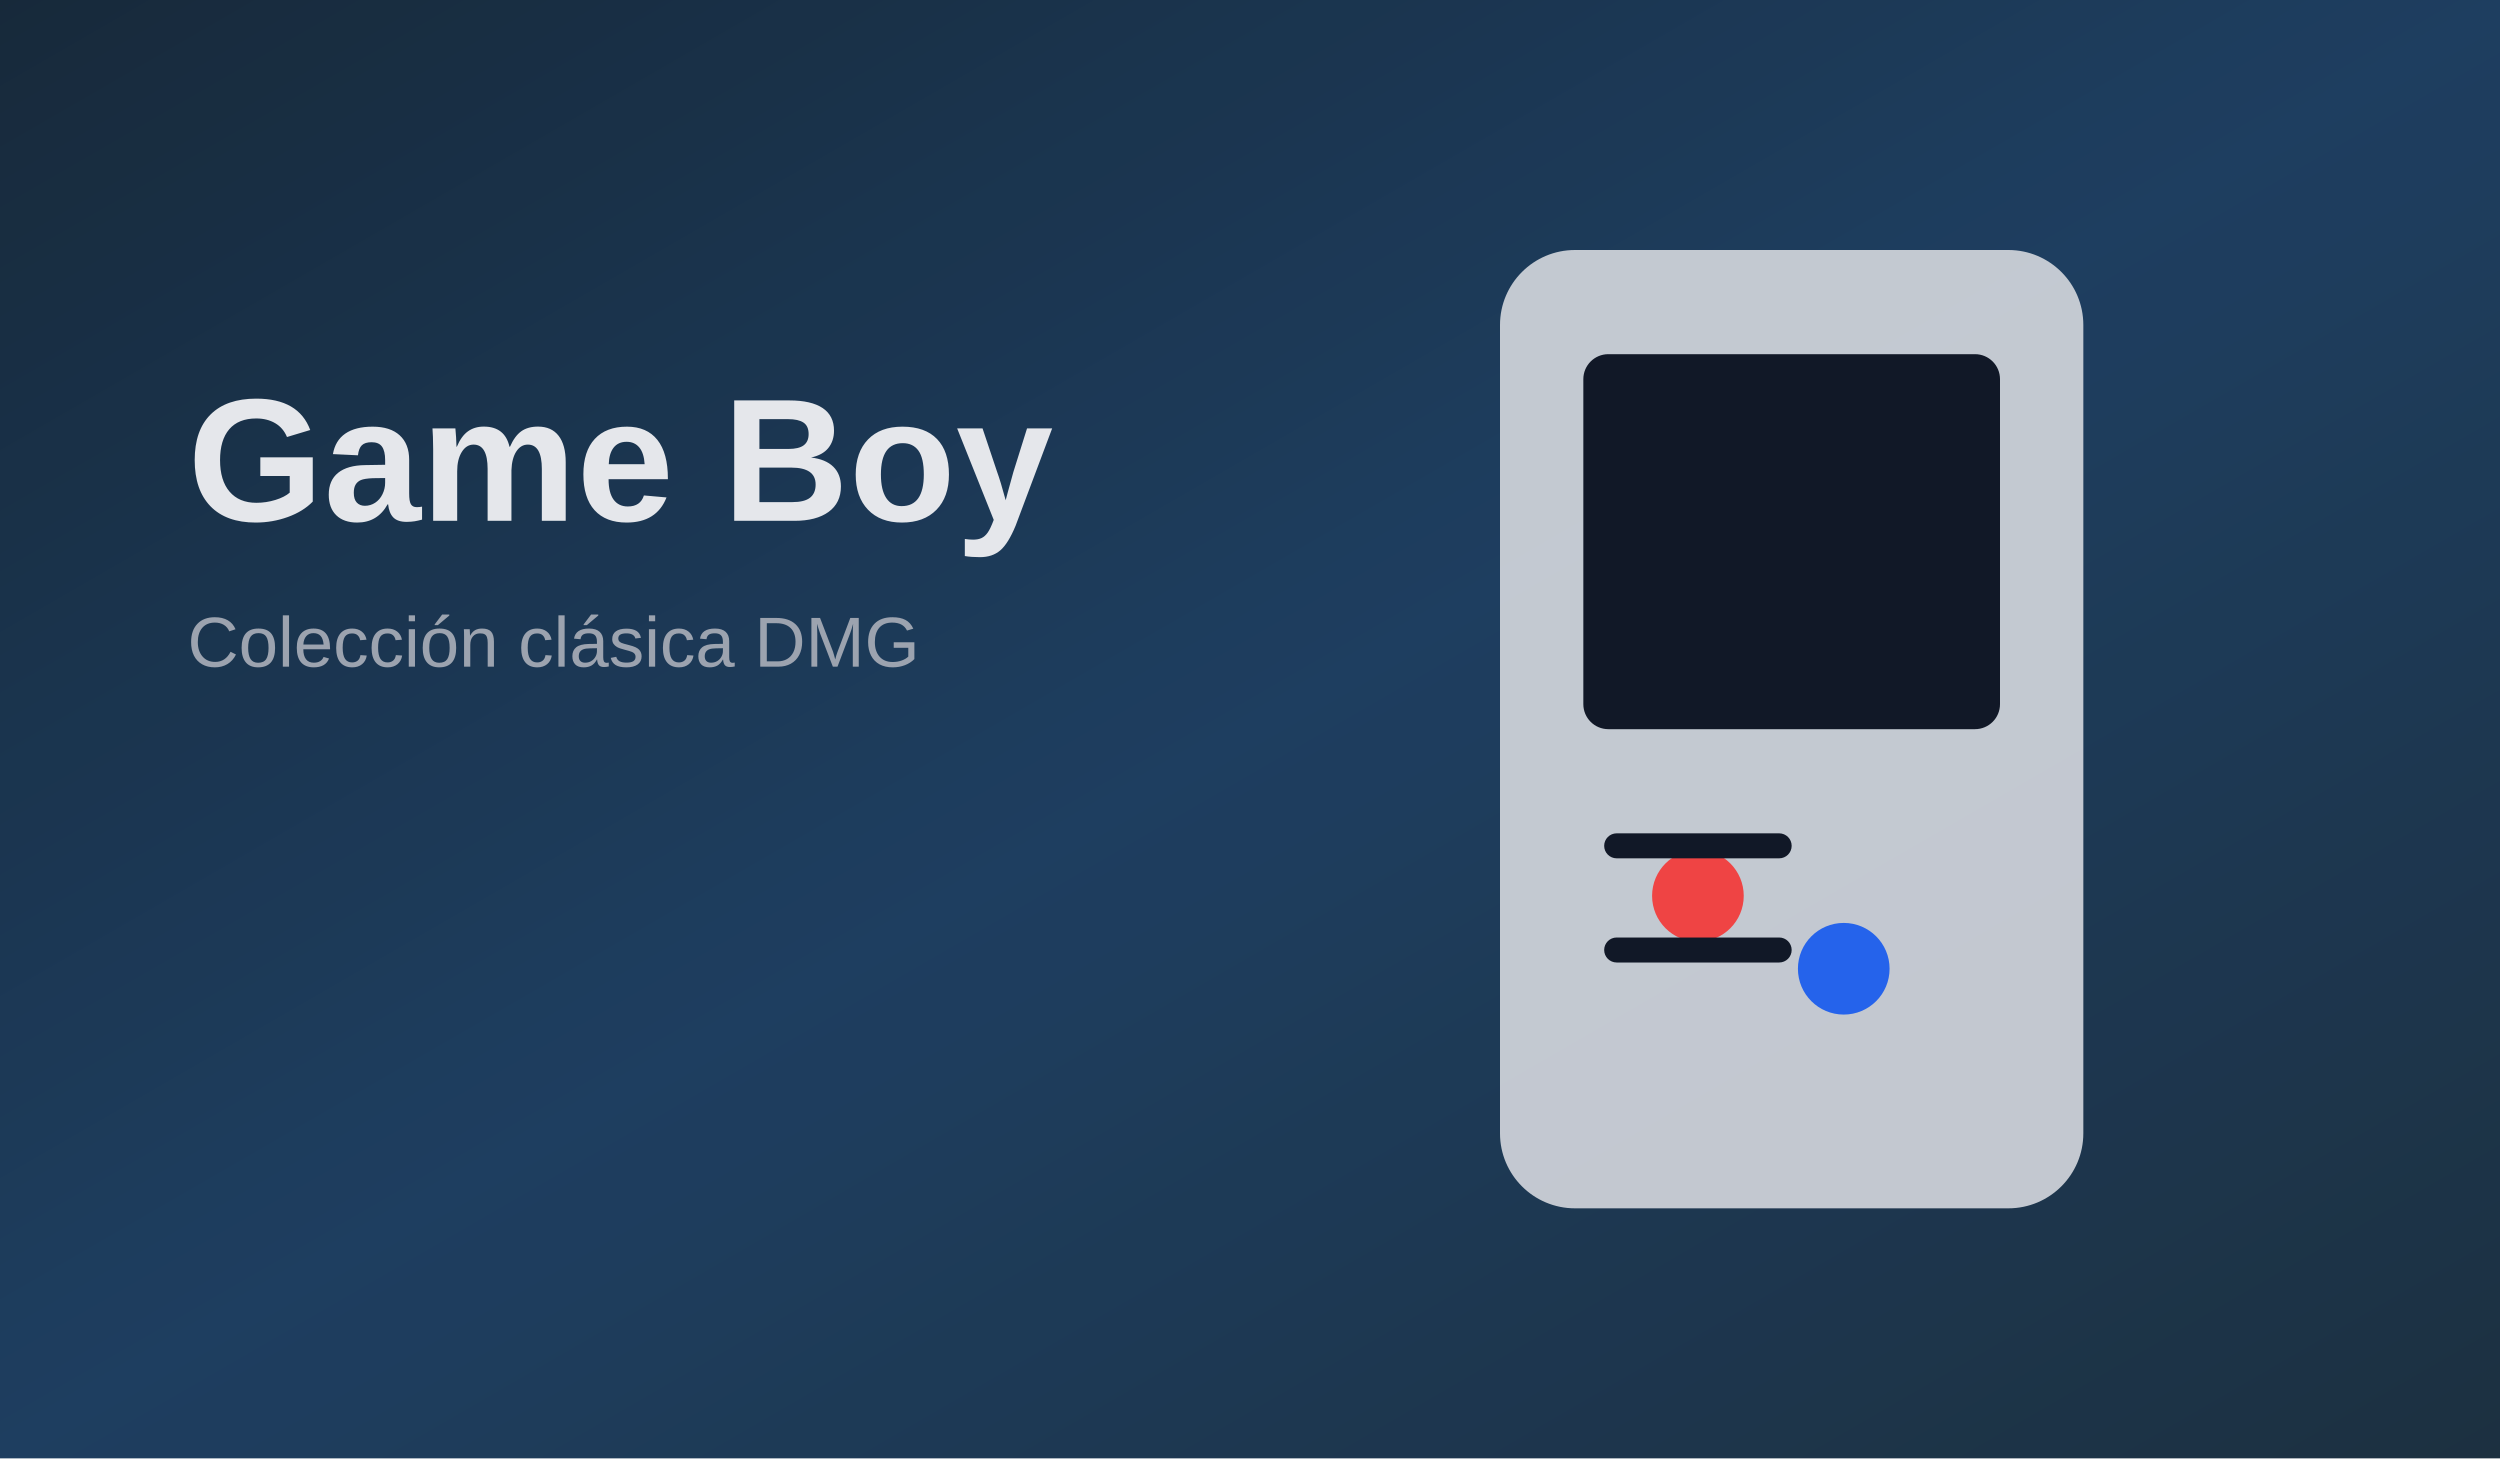
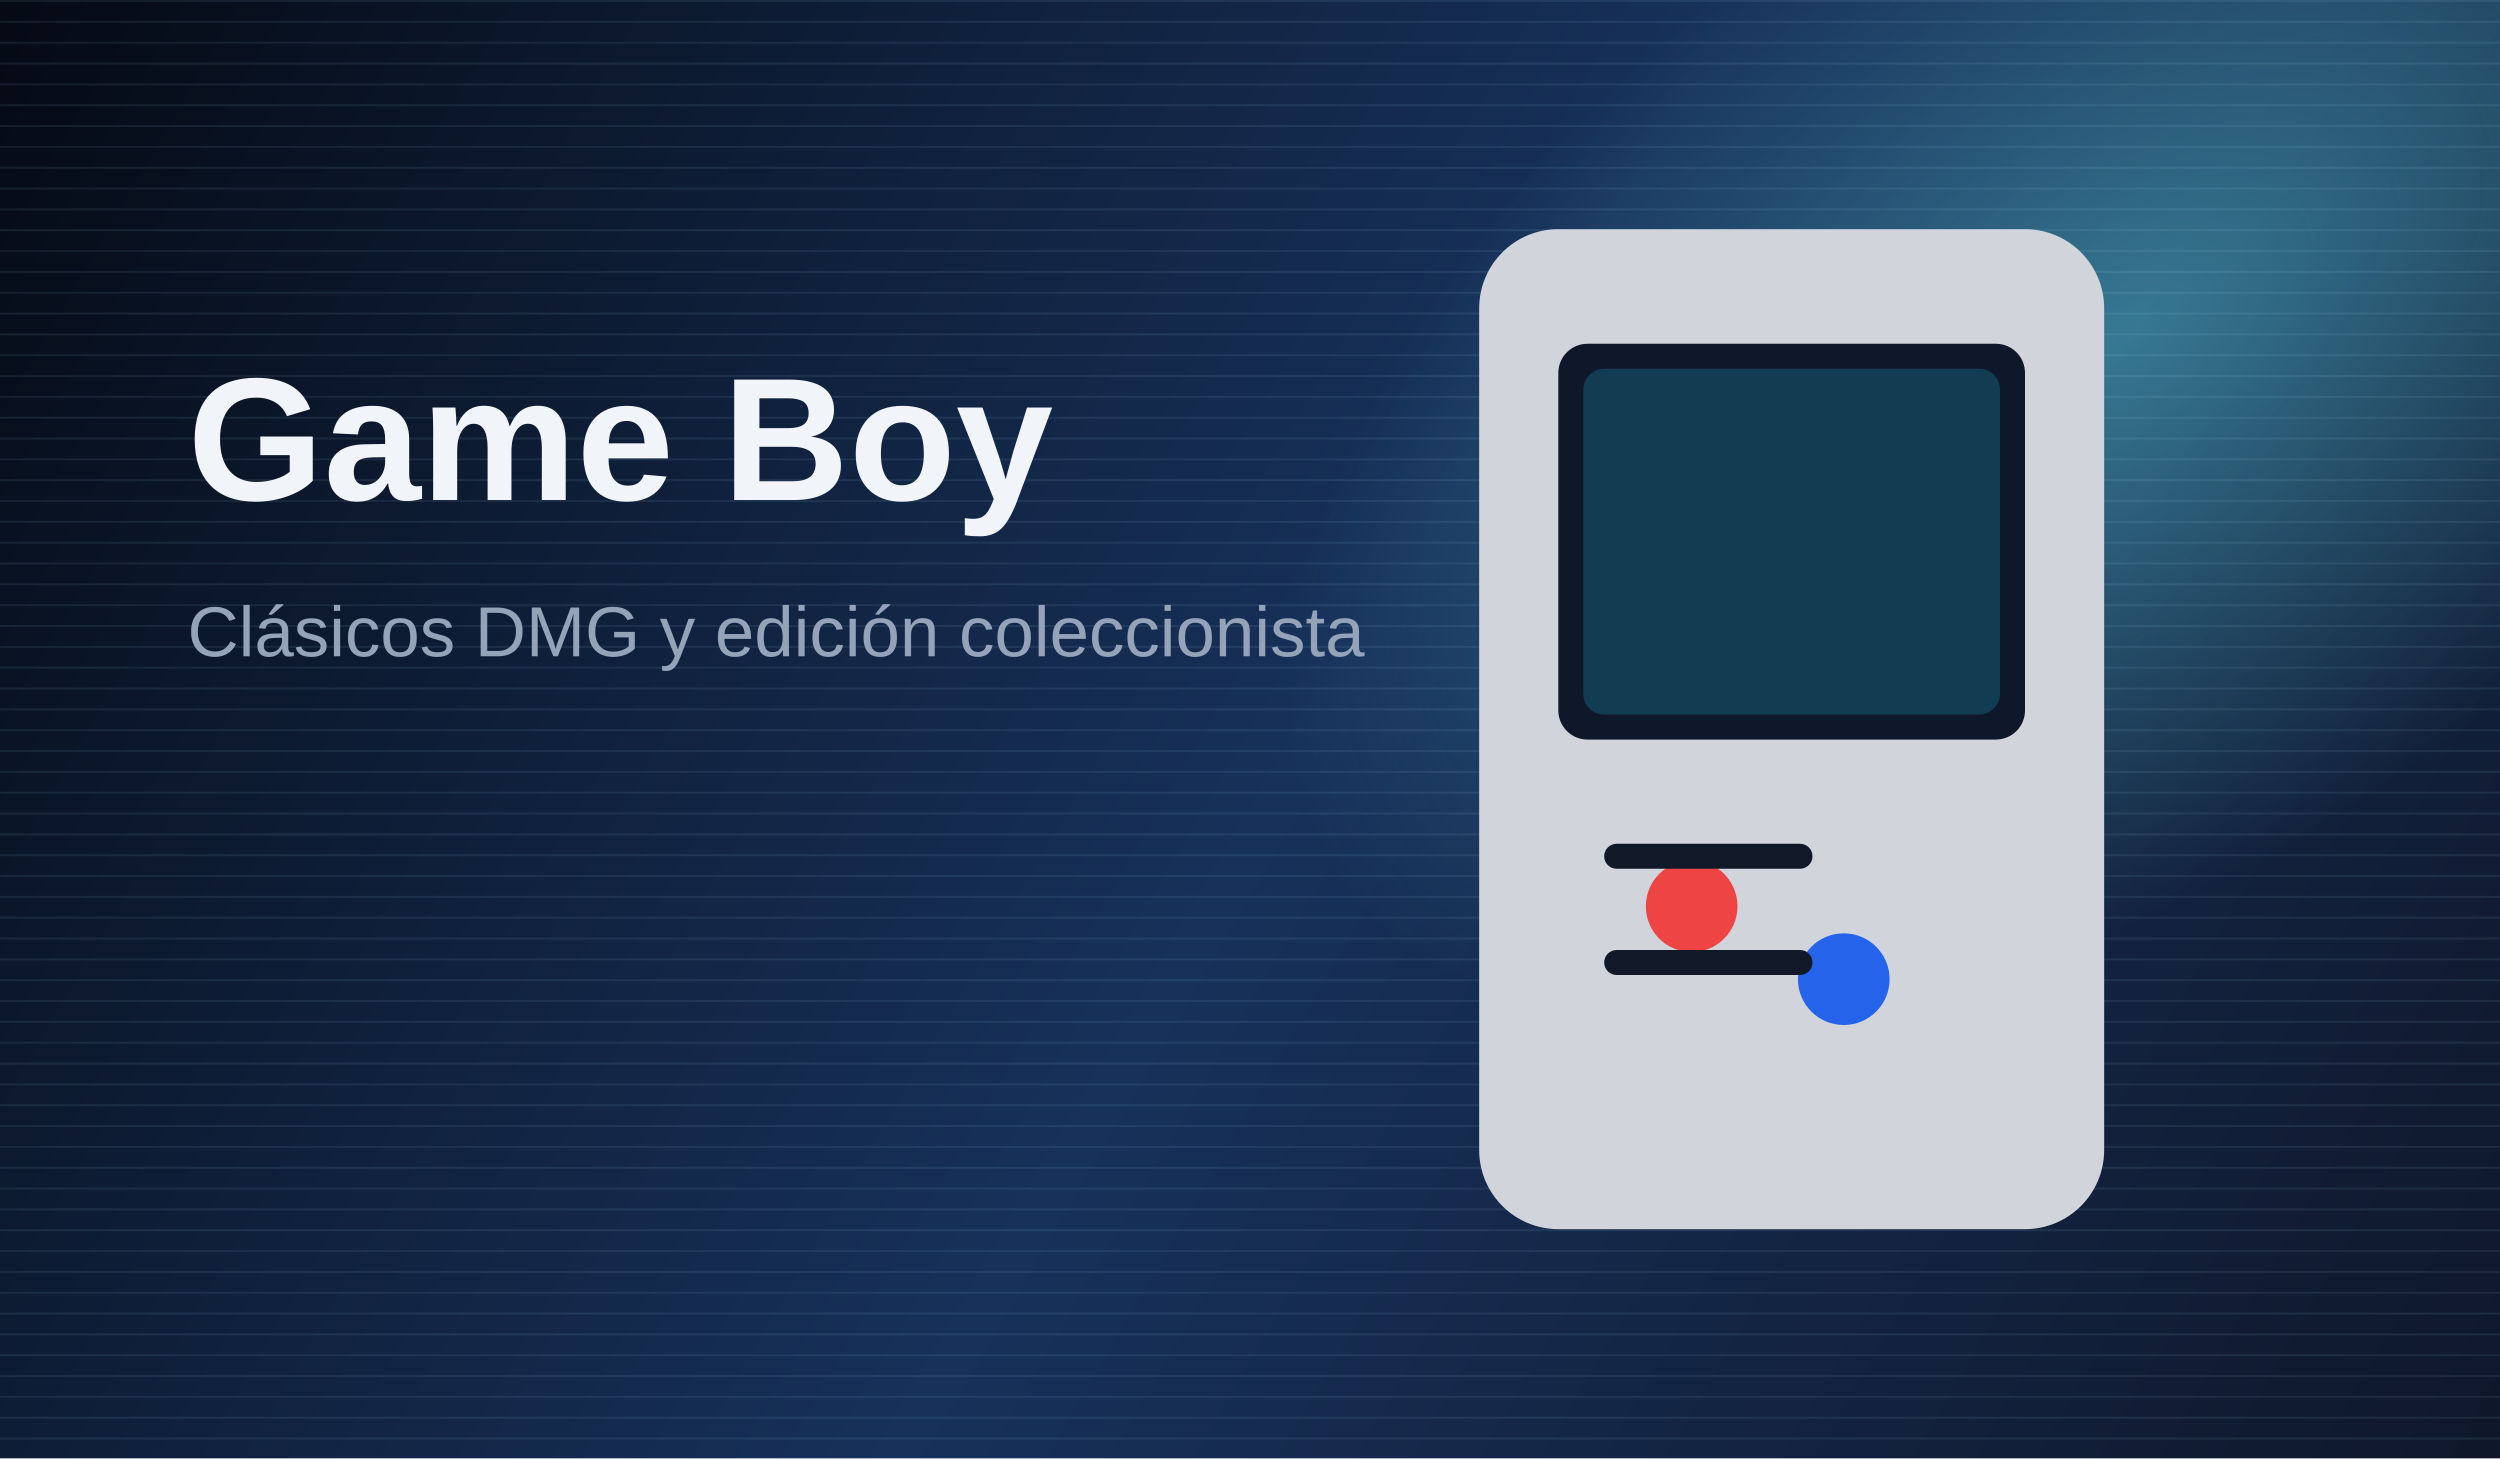
<svg xmlns="http://www.w3.org/2000/svg" width="1200" height="700" viewBox="0 0 1200 700" fill="none">
  <defs>
-     <linearGradient id="bg" x1="0" y1="0" x2="1" y2="1">
-       <stop offset="0%" stop-color="#0b1020" />
-       <stop offset="50%" stop-color="#13284b" />
-       <stop offset="100%" stop-color="#111827" />
+     <linearGradient id="bgGb" x1="0" y1="0" x2="1200" y2="700" gradientUnits="userSpaceOnUse">
+       <stop stop-color="#050A14" />
+       <stop offset="0.52" stop-color="#17315A" />
+       <stop offset="1" stop-color="#0F172A" />
    </linearGradient>
-     <radialGradient id="glow" cx="0" cy="0" r="1" gradientTransform="translate(260 160) rotate(21.8) scale(420 260)">
-       <stop stop-color="#6fe6ff" stop-opacity="0.45" />
-       <stop offset="1" stop-color="#6fe6ff" stop-opacity="0" />
+     <radialGradient id="glowGb" cx="0" cy="0" r="1" gradientUnits="userSpaceOnUse" gradientTransform="translate(1020 160) rotate(145) scale(460 250)">
+       <stop stop-color="#67E8F9" stop-opacity="0.42" />
+       <stop offset="1" stop-color="#67E8F9" stop-opacity="0" />
    </radialGradient>
+     <pattern id="scanGb" width="10" height="10" patternUnits="userSpaceOnUse">
+       <line x1="0" y1="0.5" x2="10" y2="0.5" stroke="#BAE6FD" stroke-opacity="0.08" />
+     </pattern>
  </defs>
-   <rect width="1200" height="700" fill="url(#bg)" />
-   <rect width="1200" height="700" fill="url(#glow)" />
-   <rect x="720" y="120" width="280" height="460" rx="36" fill="#d1d5db" opacity="0.92" />
-   <rect x="760" y="170" width="200" height="180" rx="12" fill="#111827" />
-   <circle cx="815" cy="430" r="22" fill="#ef4444" />
-   <circle cx="885" cy="465" r="22" fill="#2563eb" />
-   <rect x="770" y="400" width="90" height="12" rx="6" fill="#111827" />
-   <rect x="770" y="450" width="90" height="12" rx="6" fill="#111827" />
-   <text x="90" y="250" fill="#e5e7eb" font-family="Arial, Helvetica, sans-serif" font-size="84" font-weight="700">Game Boy</text>
-   <text x="90" y="320" fill="#9ca3af" font-family="Arial, Helvetica, sans-serif" font-size="34">Colección clásica DMG</text>
+   <rect width="1200" height="700" fill="url(#bgGb)" />
+   <rect width="1200" height="700" fill="url(#glowGb)" />
+   <rect width="1200" height="700" fill="url(#scanGb)" />
+   <rect x="710" y="110" width="300" height="480" rx="38" fill="#D1D5DB" />
+   <rect x="748" y="165" width="224" height="190" rx="14" fill="#0F172A" />
+   <rect x="760" y="177" width="200" height="166" rx="10" fill="#22D3EE" fill-opacity="0.2" />
+   <circle cx="812" cy="435" r="22" fill="#EF4444" />
+   <circle cx="885" cy="470" r="22" fill="#2563EB" />
+   <rect x="770" y="405" width="100" height="12" rx="6" fill="#111827" />
+   <rect x="770" y="456" width="100" height="12" rx="6" fill="#111827" />
+   <text x="90" y="240" fill="#F1F5F9" font-family="Arial, Helvetica, sans-serif" font-size="84" font-weight="700">Game Boy</text>
+   <text x="90" y="315" fill="#94A3B8" font-family="Arial, Helvetica, sans-serif" font-size="34">Clásicos DMG y edición coleccionista</text>
</svg>
